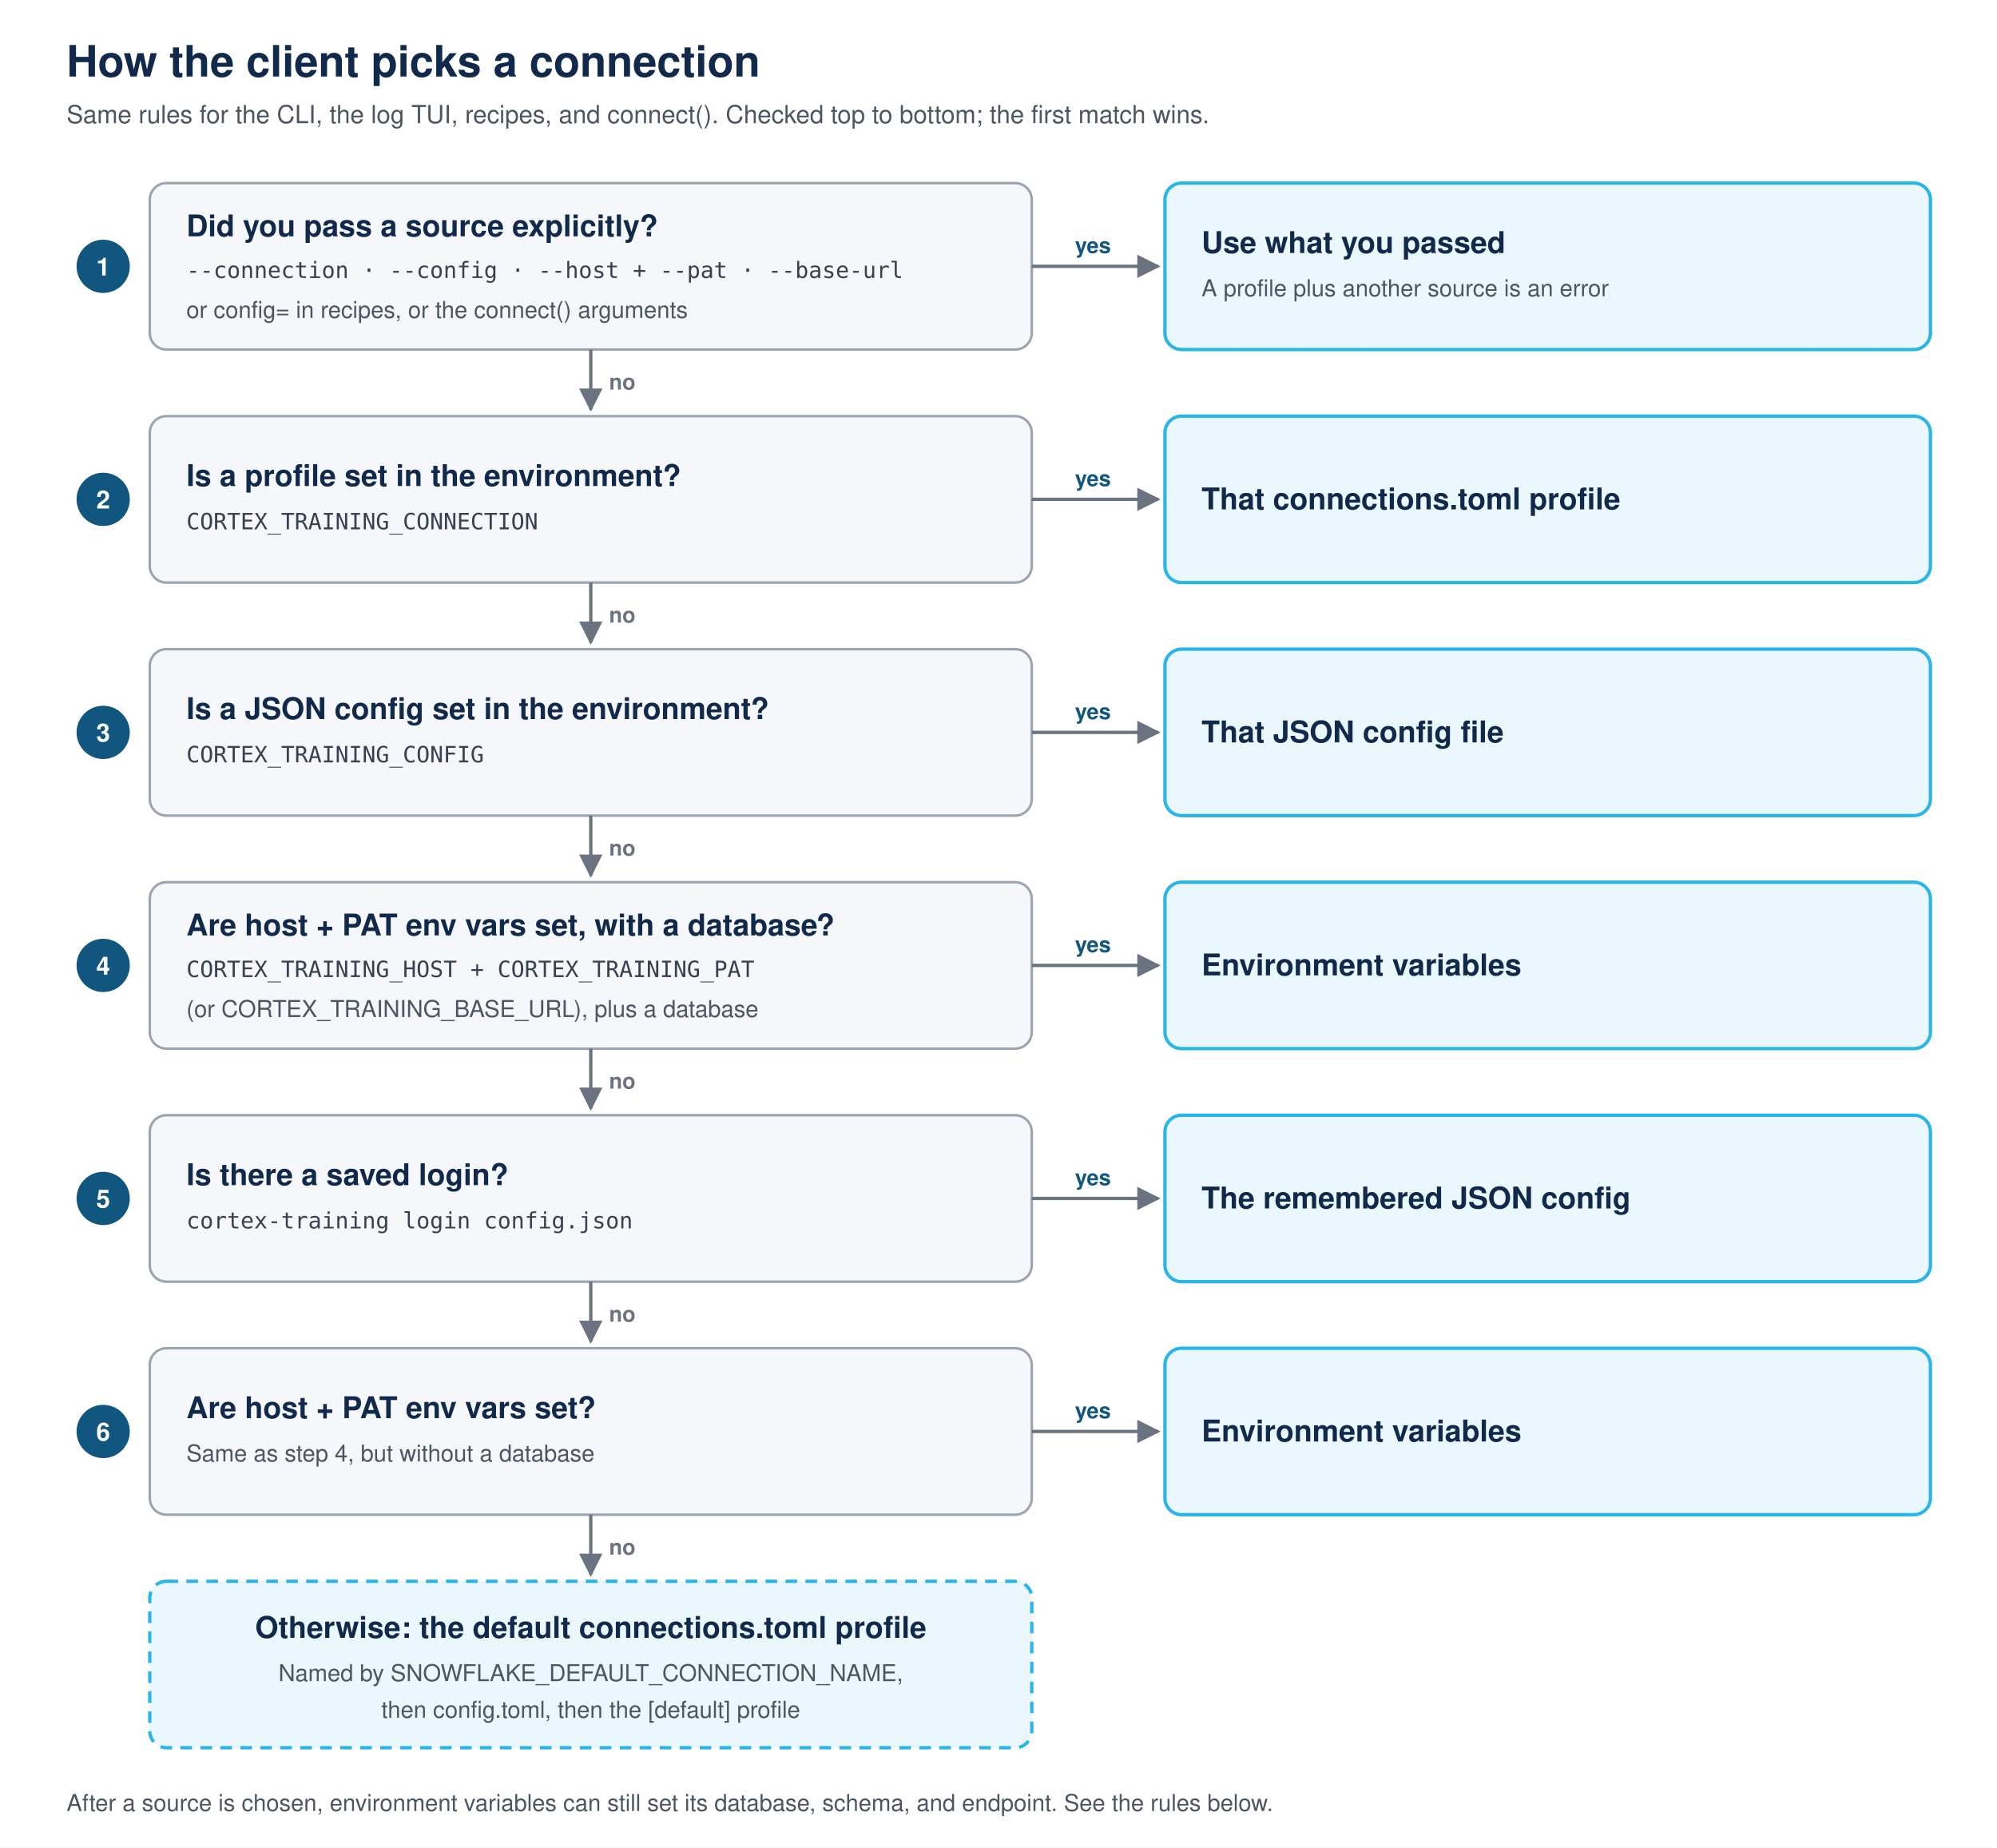
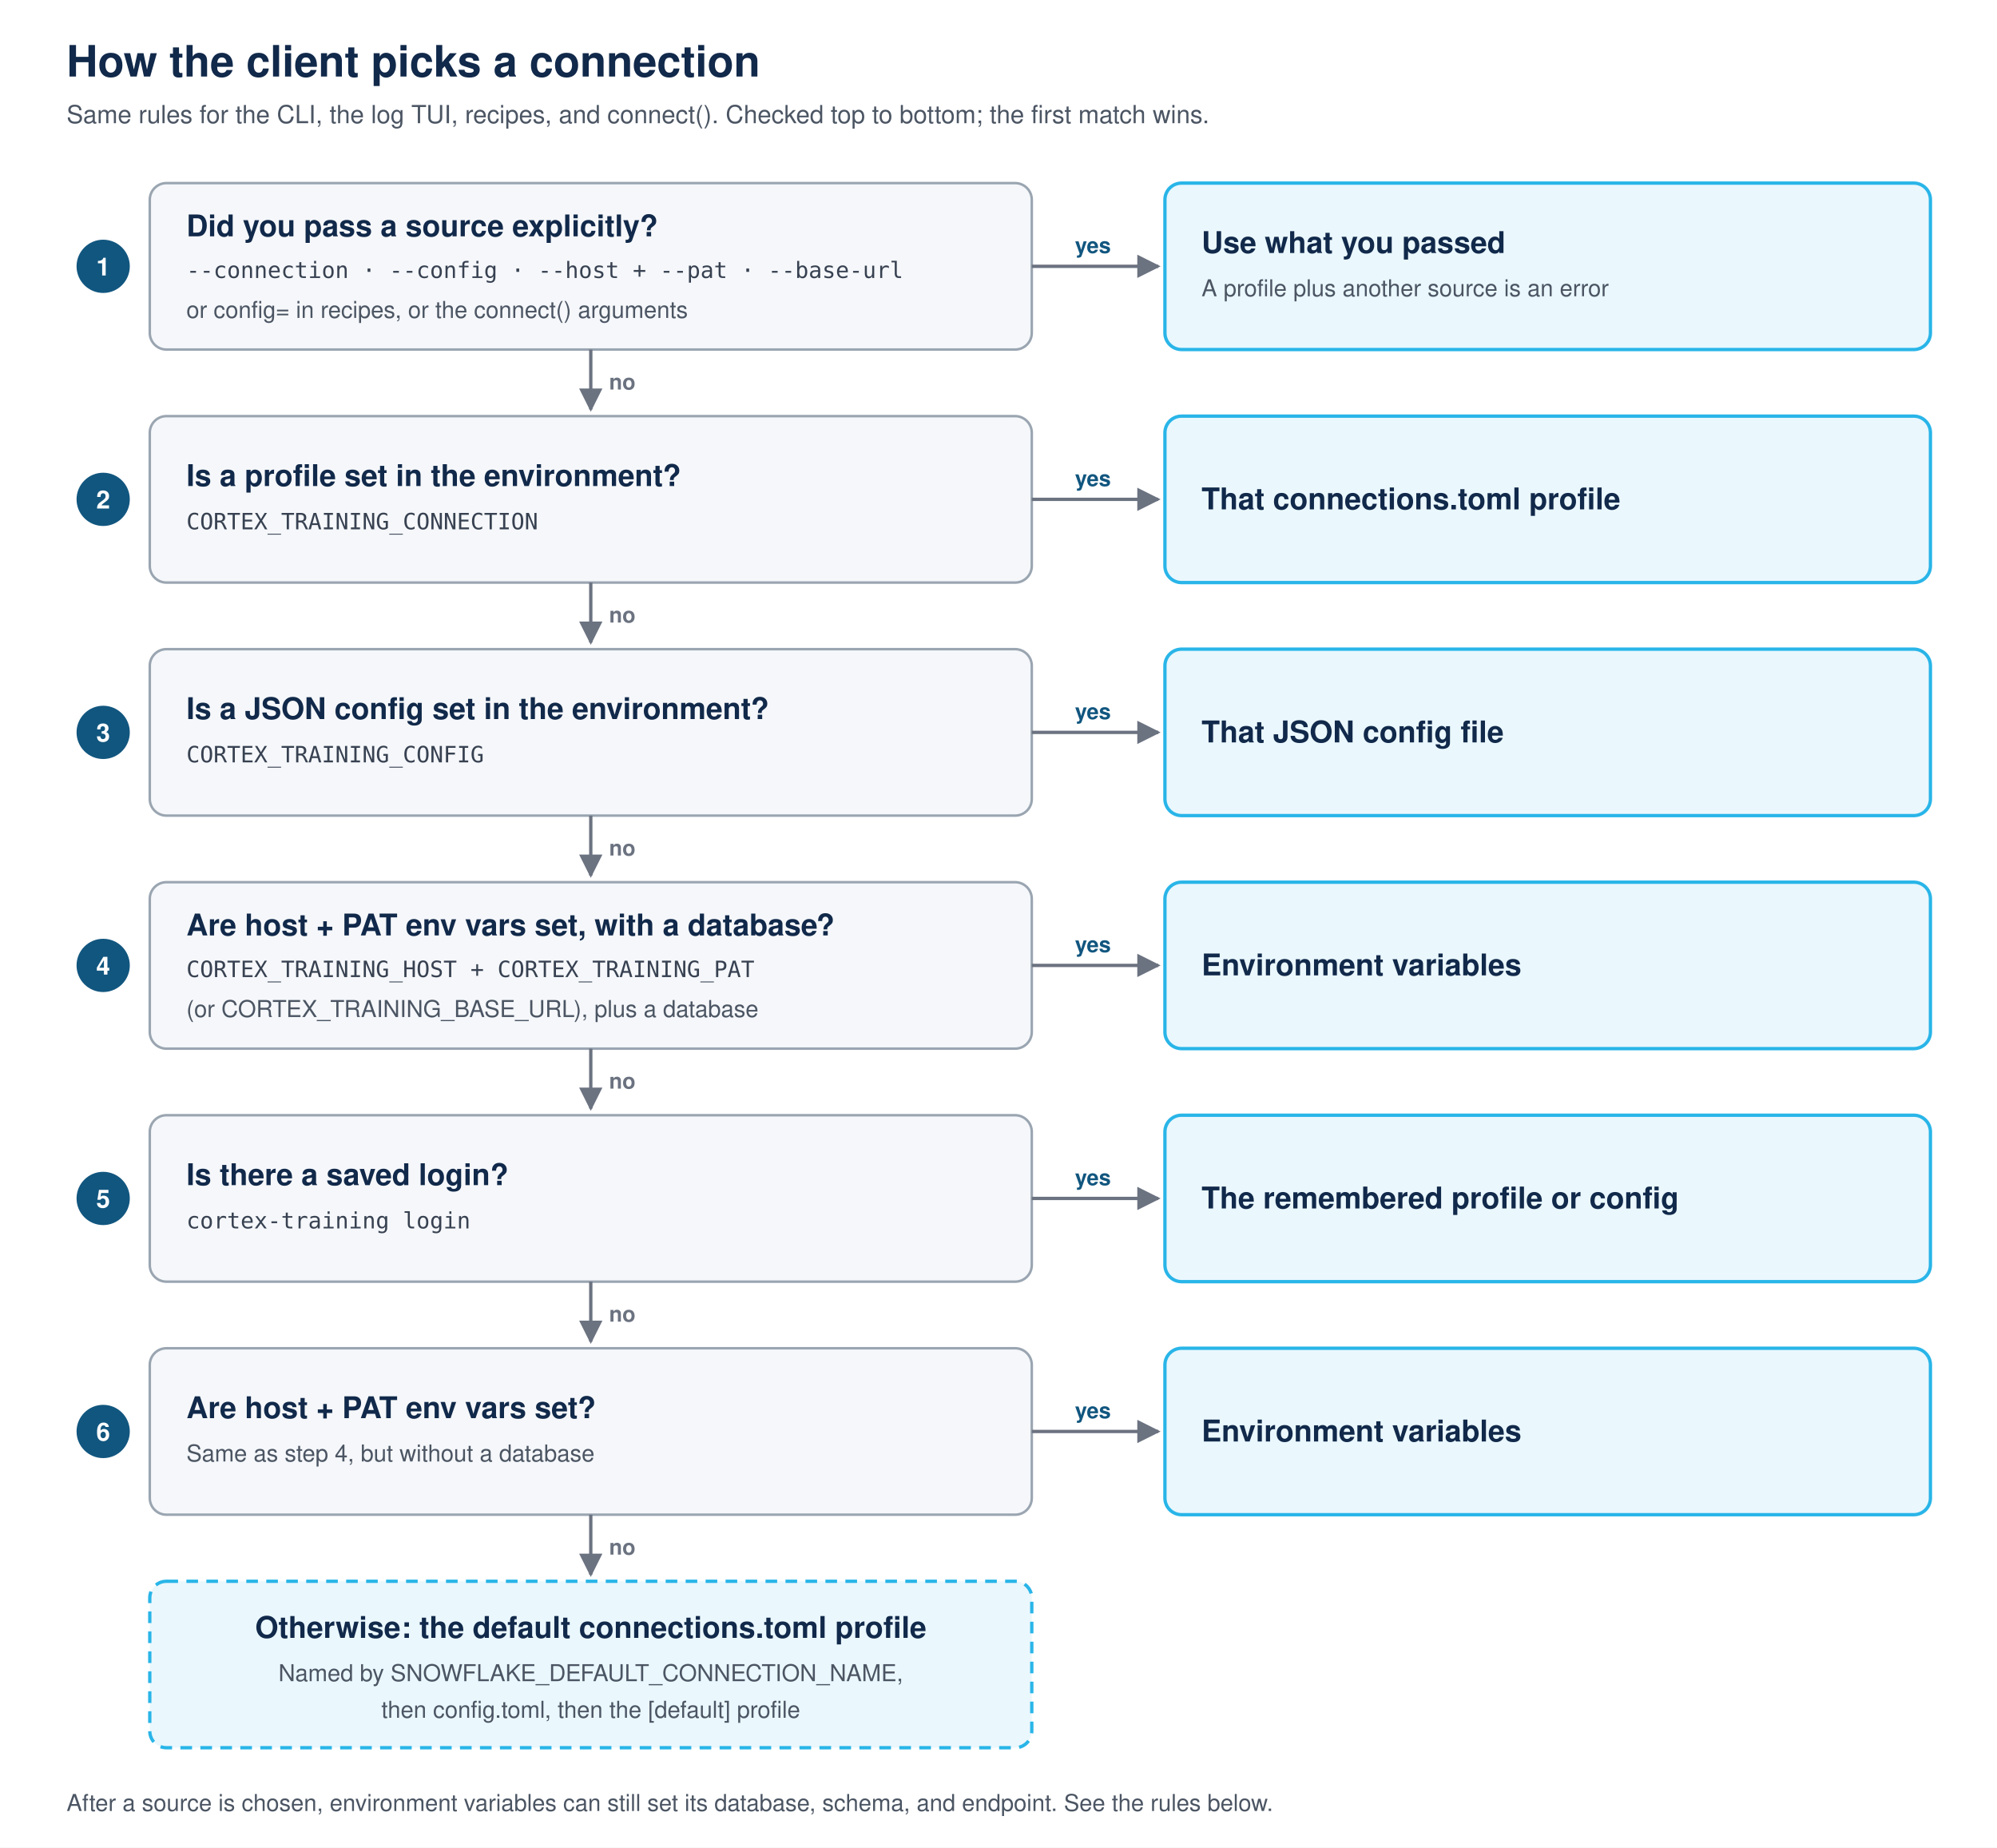
<svg xmlns="http://www.w3.org/2000/svg" width="1200" height="1110" viewBox="0 0 1200 1110" font-family="Helvetica Neue, Helvetica, Arial, sans-serif">
  <defs>
    <marker id="arrow" viewBox="0 0 10 10" refX="9" refY="5" markerWidth="7" markerHeight="7" orient="auto-start-reverse">
      <path d="M0,0 L10,5 L0,10 z" fill="#6B7280" />
    </marker>
    <style>
      .check { fill: #F5F7FA; stroke: #9AA5B1; stroke-width: 1.5; }
      .result { fill: #EAF7FD; stroke: #29B5E8; stroke-width: 2; }
      .title { font-size: 18px; font-weight: 700; fill: #11294A; }
      .rtitle { font-size: 18px; font-weight: 700; fill: #11294A; }
      .sub { font-size: 14px; fill: #4B5563; }
      .mono { font-family: SFMono-Regular, Menlo, Consolas, monospace; font-size: 13.5px; fill: #374151; }
      .edge { stroke: #6B7280; stroke-width: 2; fill: none; }
      .yes { font-size: 13px; font-weight: 700; fill: #11567F; }
      .no { font-size: 13px; font-weight: 700; fill: #6B7280; }
      .badge { fill: #11567F; }
      .badgetext { font-size: 15px; font-weight: 700; fill: #FFFFFF; }
    </style>
  </defs>
  <rect x="0" y="0" width="1200" height="1110" fill="#FFFFFF" />
  <text x="40" y="46" font-size="26" font-weight="700" fill="#11294A">How the client picks a connection</text>
  <text x="40" y="74" font-size="15" fill="#4B5563">Same rules for the CLI, the log TUI, recipes, and connect(). Checked top to bottom; the first match wins.</text>
  <circle class="badge" cx="62" cy="160" r="16" />
  <text class="badgetext" x="62" y="165.5" text-anchor="middle">1</text>
  <rect class="check" x="90" y="110" width="530" height="100" rx="10" />
  <text class="title" x="112" y="142">Did you pass a source explicitly?</text>
  <text class="mono" x="112" y="167">--connection · --config · --host + --pat · --base-url</text>
  <text class="sub" x="112" y="191">or config= in recipes, or the connect() arguments</text>
  <line class="edge" x1="620" y1="160" x2="696" y2="160" marker-end="url(#arrow)" />
  <text class="yes" x="646" y="152">yes</text>
  <rect class="result" x="700" y="110" width="460" height="100" rx="10" />
  <text class="rtitle" x="722" y="152">Use what you passed</text>
  <text class="sub" x="722" y="178">A profile plus another source is an error</text>
  <line class="edge" x1="355" y1="210" x2="355" y2="246" marker-end="url(#arrow)" />
  <text class="no" x="366" y="234">no</text>
  <circle class="badge" cx="62" cy="300" r="16" />
  <text class="badgetext" x="62" y="305.5" text-anchor="middle">2</text>
  <rect class="check" x="90" y="250" width="530" height="100" rx="10" />
  <text class="title" x="112" y="292">Is a profile set in the environment?</text>
  <text class="mono" x="112" y="318">CORTEX_TRAINING_CONNECTION</text>
  <line class="edge" x1="620" y1="300" x2="696" y2="300" marker-end="url(#arrow)" />
  <text class="yes" x="646" y="292">yes</text>
  <rect class="result" x="700" y="250" width="460" height="100" rx="10" />
  <text class="rtitle" x="722" y="306">That connections.toml profile</text>
  <line class="edge" x1="355" y1="350" x2="355" y2="386" marker-end="url(#arrow)" />
  <text class="no" x="366" y="374">no</text>
  <circle class="badge" cx="62" cy="440" r="16" />
  <text class="badgetext" x="62" y="445.5" text-anchor="middle">3</text>
  <rect class="check" x="90" y="390" width="530" height="100" rx="10" />
  <text class="title" x="112" y="432">Is a JSON config set in the environment?</text>
  <text class="mono" x="112" y="458">CORTEX_TRAINING_CONFIG</text>
  <line class="edge" x1="620" y1="440" x2="696" y2="440" marker-end="url(#arrow)" />
  <text class="yes" x="646" y="432">yes</text>
  <rect class="result" x="700" y="390" width="460" height="100" rx="10" />
  <text class="rtitle" x="722" y="446">That JSON config file</text>
  <line class="edge" x1="355" y1="490" x2="355" y2="526" marker-end="url(#arrow)" />
  <text class="no" x="366" y="514">no</text>
  <circle class="badge" cx="62" cy="580" r="16" />
  <text class="badgetext" x="62" y="585.5" text-anchor="middle">4</text>
  <rect class="check" x="90" y="530" width="530" height="100" rx="10" />
  <text class="title" x="112" y="562">Are host + PAT env vars set, with a database?</text>
  <text class="mono" x="112" y="587">CORTEX_TRAINING_HOST + CORTEX_TRAINING_PAT</text>
  <text class="sub" x="112" y="611">(or CORTEX_TRAINING_BASE_URL), plus a database</text>
  <line class="edge" x1="620" y1="580" x2="696" y2="580" marker-end="url(#arrow)" />
  <text class="yes" x="646" y="572">yes</text>
  <rect class="result" x="700" y="530" width="460" height="100" rx="10" />
  <text class="rtitle" x="722" y="586">Environment variables</text>
  <line class="edge" x1="355" y1="630" x2="355" y2="666" marker-end="url(#arrow)" />
  <text class="no" x="366" y="654">no</text>
  <circle class="badge" cx="62" cy="720" r="16" />
  <text class="badgetext" x="62" y="725.5" text-anchor="middle">5</text>
  <rect class="check" x="90" y="670" width="530" height="100" rx="10" />
  <text class="title" x="112" y="712">Is there a saved login?</text>
-   <text class="mono" x="112" y="738">cortex-training login config.json</text>
+   <text class="mono" x="112" y="738">cortex-training login</text>
  <line class="edge" x1="620" y1="720" x2="696" y2="720" marker-end="url(#arrow)" />
  <text class="yes" x="646" y="712">yes</text>
  <rect class="result" x="700" y="670" width="460" height="100" rx="10" />
-   <text class="rtitle" x="722" y="726">The remembered JSON config</text>
+   <text class="rtitle" x="722" y="726">The remembered profile or config</text>
  <line class="edge" x1="355" y1="770" x2="355" y2="806" marker-end="url(#arrow)" />
  <text class="no" x="366" y="794">no</text>
  <circle class="badge" cx="62" cy="860" r="16" />
  <text class="badgetext" x="62" y="865.5" text-anchor="middle">6</text>
  <rect class="check" x="90" y="810" width="530" height="100" rx="10" />
  <text class="title" x="112" y="852">Are host + PAT env vars set?</text>
  <text class="sub" x="112" y="878">Same as step 4, but without a database</text>
  <line class="edge" x1="620" y1="860" x2="696" y2="860" marker-end="url(#arrow)" />
  <text class="yes" x="646" y="852">yes</text>
  <rect class="result" x="700" y="810" width="460" height="100" rx="10" />
  <text class="rtitle" x="722" y="866">Environment variables</text>
  <line class="edge" x1="355" y1="910" x2="355" y2="946" marker-end="url(#arrow)" />
  <text class="no" x="366" y="934">no</text>
  <rect class="result" x="90" y="950" width="530" height="100" rx="10" stroke-dasharray="7 5" />
  <text class="rtitle" x="355" y="984" text-anchor="middle">Otherwise: the default connections.toml profile</text>
  <text class="sub" x="355" y="1010" text-anchor="middle">Named by SNOWFLAKE_DEFAULT_CONNECTION_NAME,</text>
  <text class="sub" x="355" y="1032" text-anchor="middle">then config.toml, then the [default] profile</text>
  <text x="40" y="1088" font-size="14" fill="#4B5563">After a source is chosen, environment variables can still set its database, schema, and endpoint. See the rules below.</text>
</svg>
